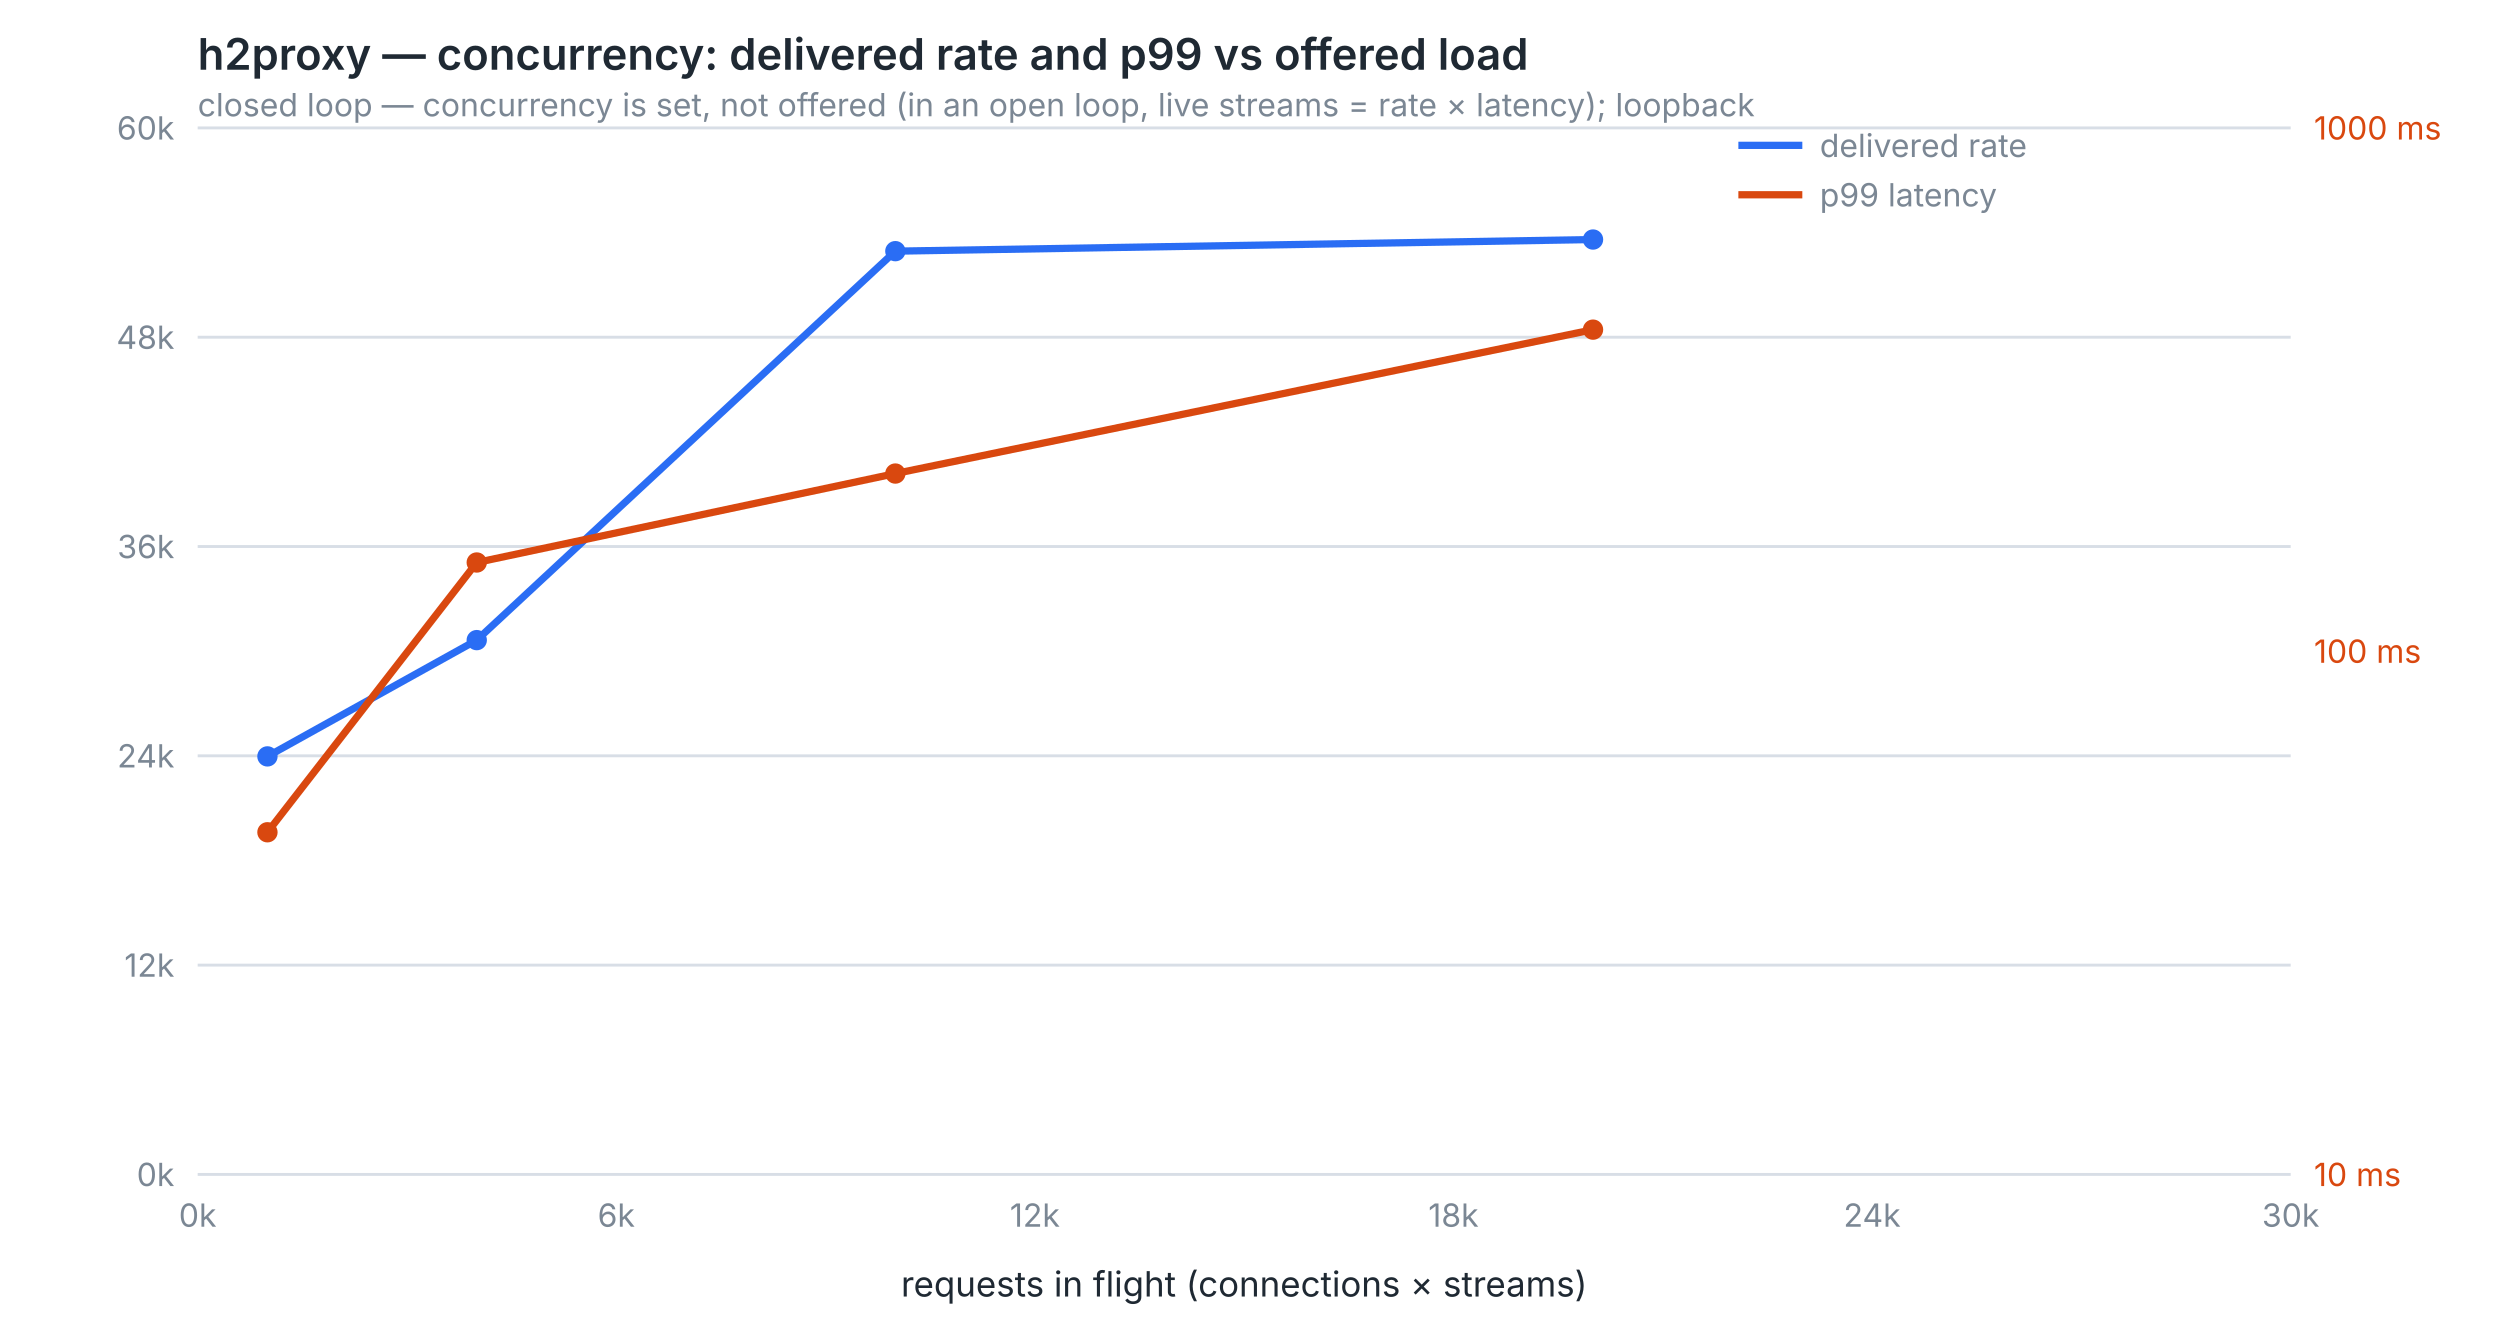
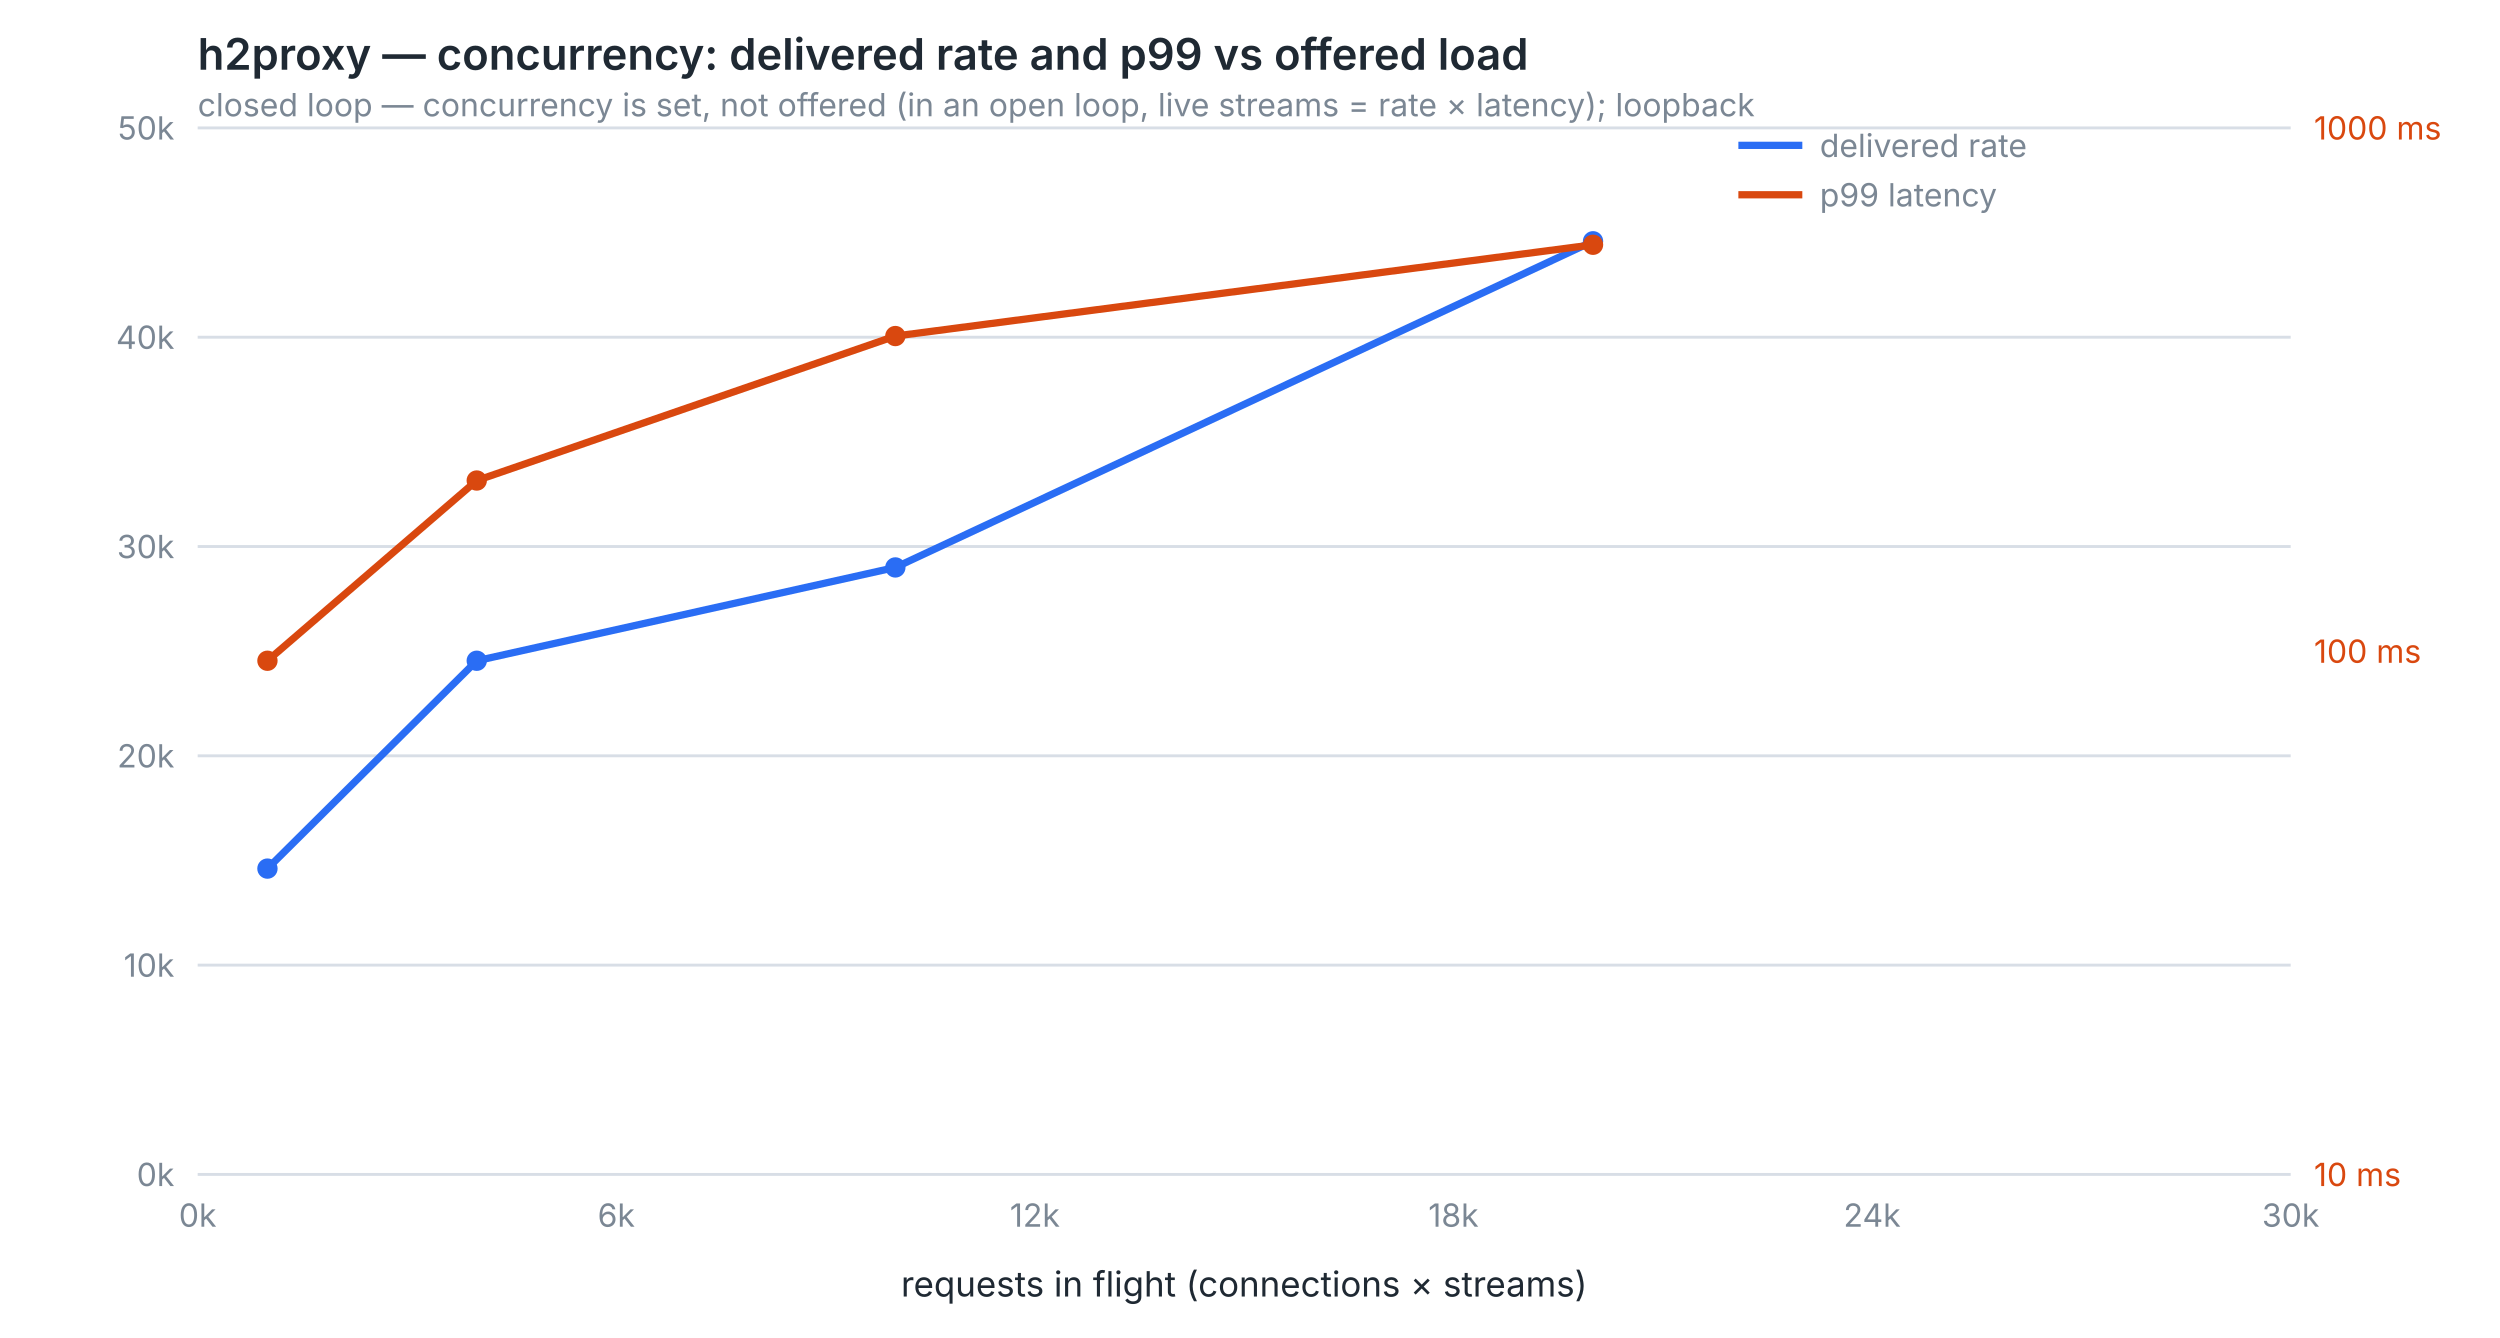
<svg xmlns="http://www.w3.org/2000/svg" viewBox="0 0 860 460" width="860" height="460" font-family="system-ui,-apple-system,sans-serif">
  <rect width="860" height="460" fill="none" />
  <text x="68" y="24" font-size="15" font-weight="600" fill="#1f2933">h2proxy — concurrency: delivered rate and p99 vs offered load</text>
  <text x="68" y="40" font-size="11" fill="#7b8794">closed loop — concurrency is set, not offered (in an open loop, live streams = rate × latency); loopback</text>
  <line x1="68" y1="404.0" x2="788" y2="404.0" stroke="#d8dee6" stroke-width="1" />
  <text x="60" y="408.0" font-size="11" fill="#7b8794" text-anchor="end">0k</text>
  <line x1="68" y1="332.0" x2="788" y2="332.0" stroke="#d8dee6" stroke-width="1" />
-   <text x="60" y="336.0" font-size="11" fill="#7b8794" text-anchor="end">12k</text>
+   <text x="60" y="336.0" font-size="11" fill="#7b8794" text-anchor="end">10k</text>
  <line x1="68" y1="260.0" x2="788" y2="260.0" stroke="#d8dee6" stroke-width="1" />
-   <text x="60" y="264.0" font-size="11" fill="#7b8794" text-anchor="end">24k</text>
+   <text x="60" y="264.0" font-size="11" fill="#7b8794" text-anchor="end">20k</text>
  <line x1="68" y1="188.0" x2="788" y2="188.0" stroke="#d8dee6" stroke-width="1" />
-   <text x="60" y="192.0" font-size="11" fill="#7b8794" text-anchor="end">36k</text>
+   <text x="60" y="192.0" font-size="11" fill="#7b8794" text-anchor="end">30k</text>
  <line x1="68" y1="116.0" x2="788" y2="116.0" stroke="#d8dee6" stroke-width="1" />
-   <text x="60" y="120.0" font-size="11" fill="#7b8794" text-anchor="end">48k</text>
+   <text x="60" y="120.0" font-size="11" fill="#7b8794" text-anchor="end">40k</text>
  <line x1="68" y1="44.0" x2="788" y2="44.0" stroke="#d8dee6" stroke-width="1" />
-   <text x="60" y="48.0" font-size="11" fill="#7b8794" text-anchor="end">60k</text>
+   <text x="60" y="48.0" font-size="11" fill="#7b8794" text-anchor="end">50k</text>
  <text x="796" y="408.0" font-size="11" fill="#d9480f">10 ms</text>
  <text x="796" y="228.0" font-size="11" fill="#d9480f">100 ms</text>
  <text x="796" y="48.0" font-size="11" fill="#d9480f">1000 ms</text>
  <text x="68.0" y="422.0" font-size="11" fill="#7b8794" text-anchor="middle">0k</text>
  <text x="212.0" y="422.0" font-size="11" fill="#7b8794" text-anchor="middle">6k</text>
  <text x="356.0" y="422.0" font-size="11" fill="#7b8794" text-anchor="middle">12k</text>
  <text x="500.0" y="422.0" font-size="11" fill="#7b8794" text-anchor="middle">18k</text>
  <text x="644.0" y="422.0" font-size="11" fill="#7b8794" text-anchor="middle">24k</text>
  <text x="788.0" y="422.0" font-size="11" fill="#7b8794" text-anchor="middle">30k</text>
  <text x="428" y="446" font-size="12" fill="#1f2933" text-anchor="middle">requests in flight (connections × streams)</text>
-   <path d="M92.0,260.2 L164.0,220.2 L308.0,86.4 L548.0,82.4" fill="none" stroke="#2a6df4" stroke-width="2.5" />
-   <path d="M92.0,286.3 L164.0,193.5 L308.0,162.9 L548.0,113.4" fill="none" stroke="#d9480f" stroke-width="2.5" />
-   <circle cx="92.0" cy="260.2" r="3.5" fill="#2a6df4" />
-   <circle cx="164.0" cy="220.2" r="3.5" fill="#2a6df4" />
-   <circle cx="308.0" cy="86.4" r="3.5" fill="#2a6df4" />
-   <circle cx="548.0" cy="82.4" r="3.5" fill="#2a6df4" />
-   <circle cx="92.0" cy="286.3" r="3.5" fill="#d9480f" />
-   <circle cx="164.0" cy="193.5" r="3.5" fill="#d9480f" />
-   <circle cx="308.0" cy="162.9" r="3.5" fill="#d9480f" />
-   <circle cx="548.0" cy="113.4" r="3.5" fill="#d9480f" />
+   <path d="M92.0,298.8 L164.0,227.3 L308.0,195.2 L548.0,83.0" fill="none" stroke="#2a6df4" stroke-width="2.5" />
+   <path d="M92.0,227.3 L164.0,165.3 L308.0,115.6 L548.0,84.2" fill="none" stroke="#d9480f" stroke-width="2.5" />
+   <circle cx="92.0" cy="298.8" r="3.5" fill="#2a6df4" />
+   <circle cx="164.0" cy="227.3" r="3.5" fill="#2a6df4" />
+   <circle cx="308.0" cy="195.2" r="3.5" fill="#2a6df4" />
+   <circle cx="548.0" cy="83.0" r="3.5" fill="#2a6df4" />
+   <circle cx="92.0" cy="227.3" r="3.5" fill="#d9480f" />
+   <circle cx="164.0" cy="165.3" r="3.5" fill="#d9480f" />
+   <circle cx="308.0" cy="115.6" r="3.5" fill="#d9480f" />
+   <circle cx="548.0" cy="84.2" r="3.5" fill="#d9480f" />
  <line x1="598" y1="50" x2="620" y2="50" stroke="#2a6df4" stroke-width="2.5" />
  <text x="626" y="54" font-size="11" fill="#7b8794">delivered rate</text>
  <line x1="598" y1="67" x2="620" y2="67" stroke="#d9480f" stroke-width="2.5" />
  <text x="626" y="71" font-size="11" fill="#7b8794">p99 latency</text>
</svg>
